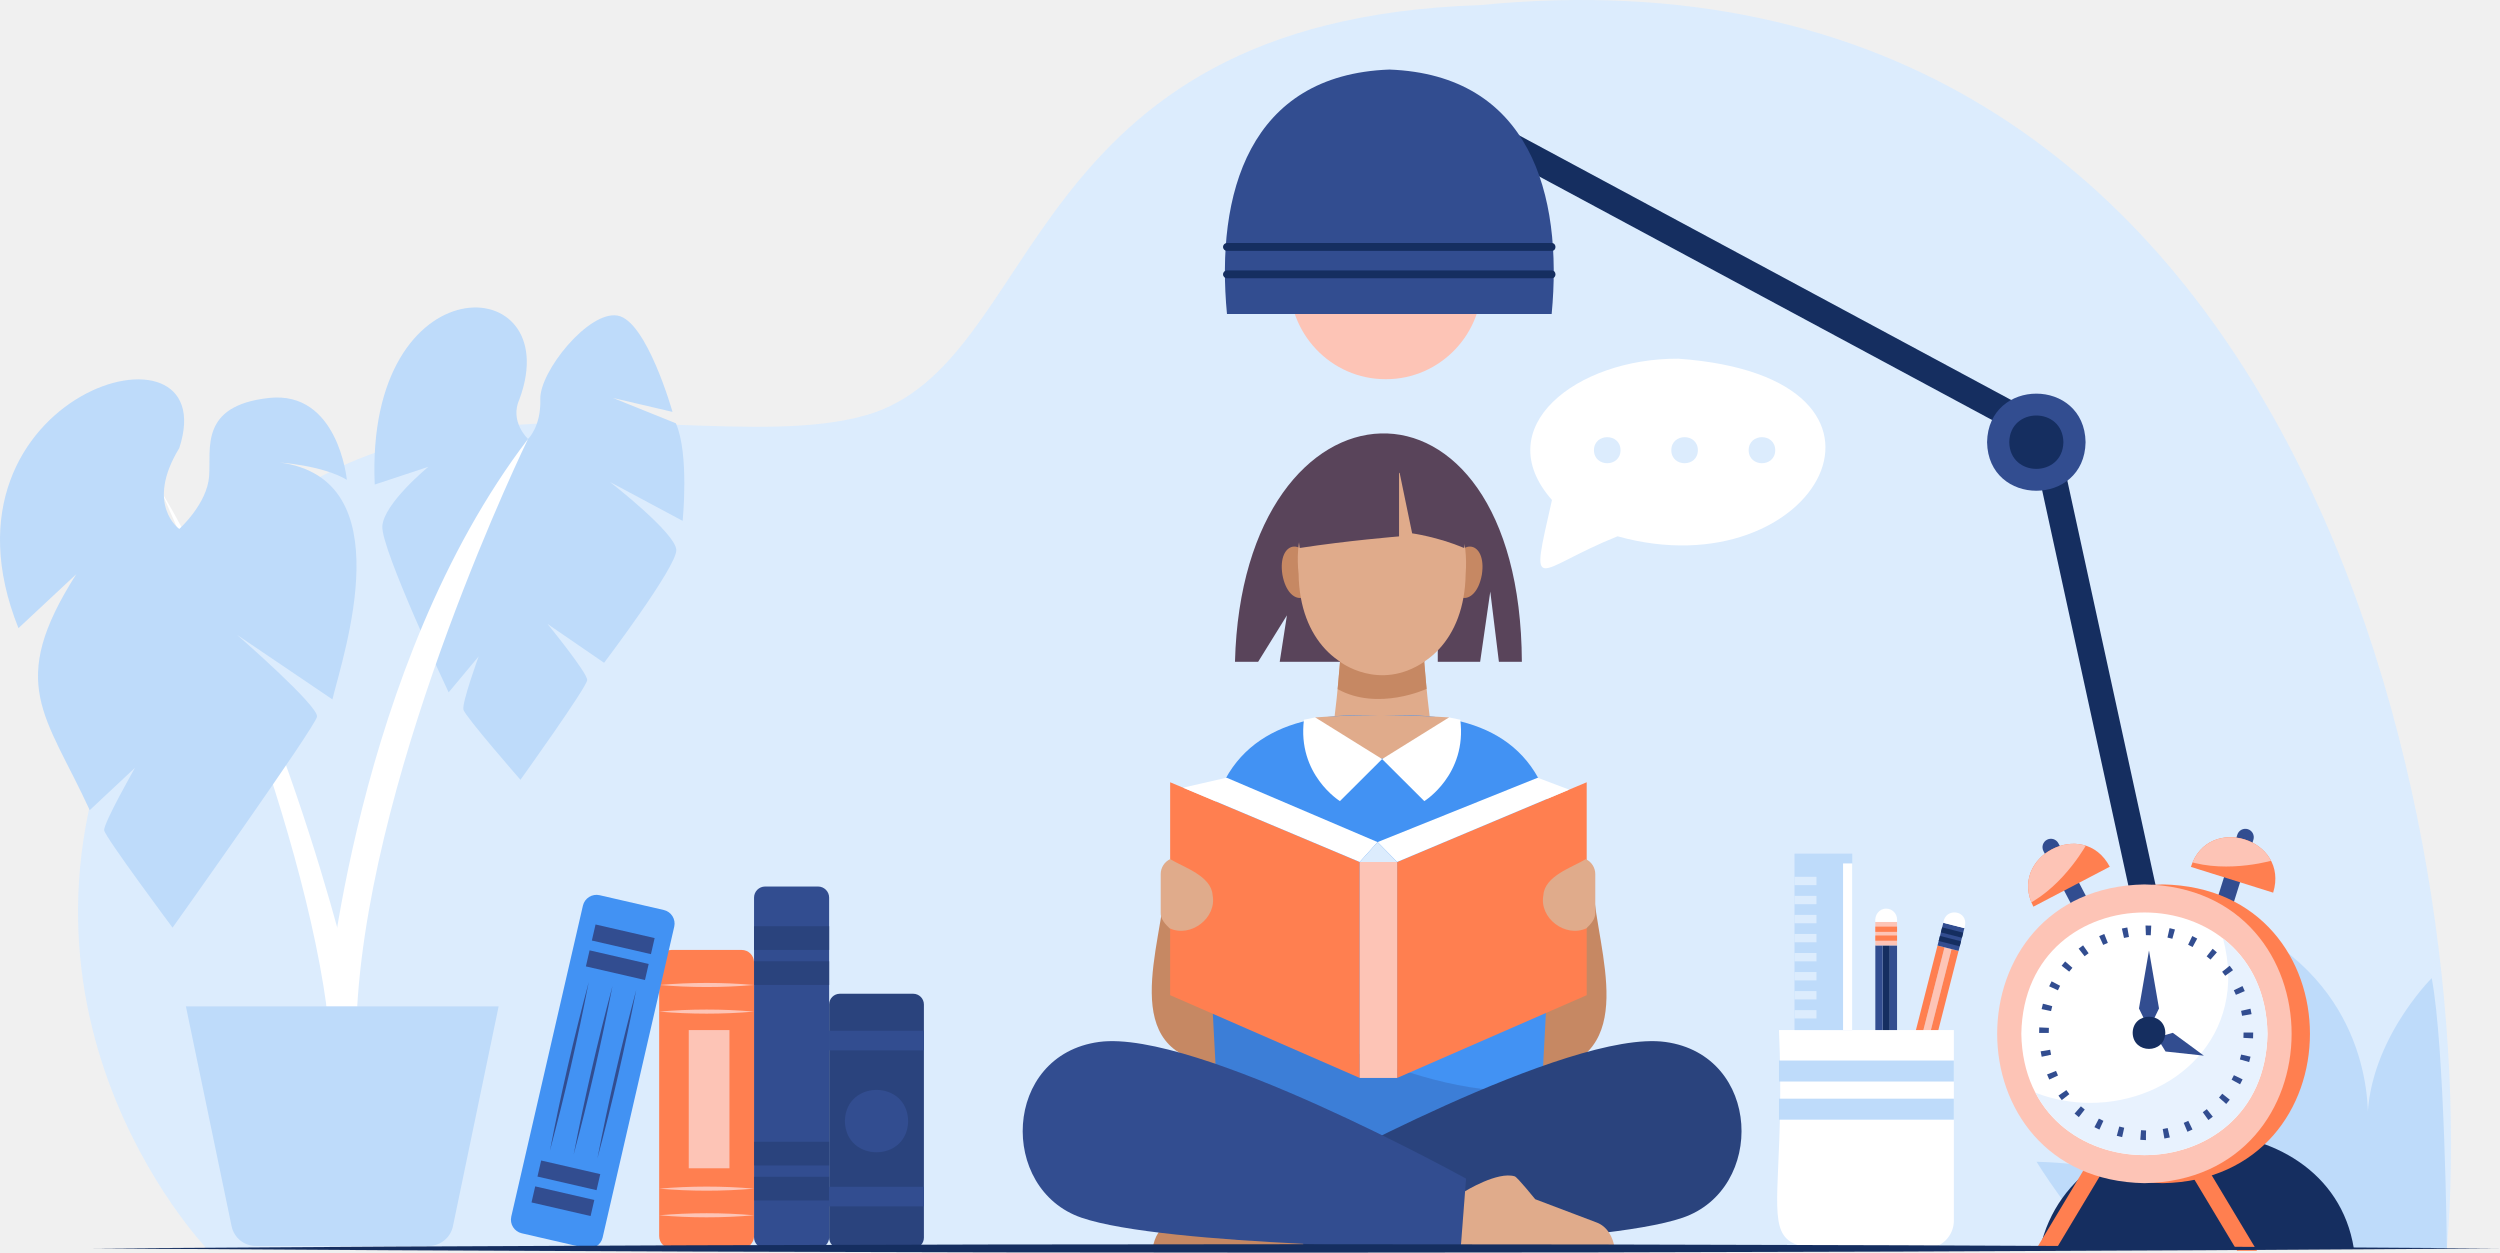
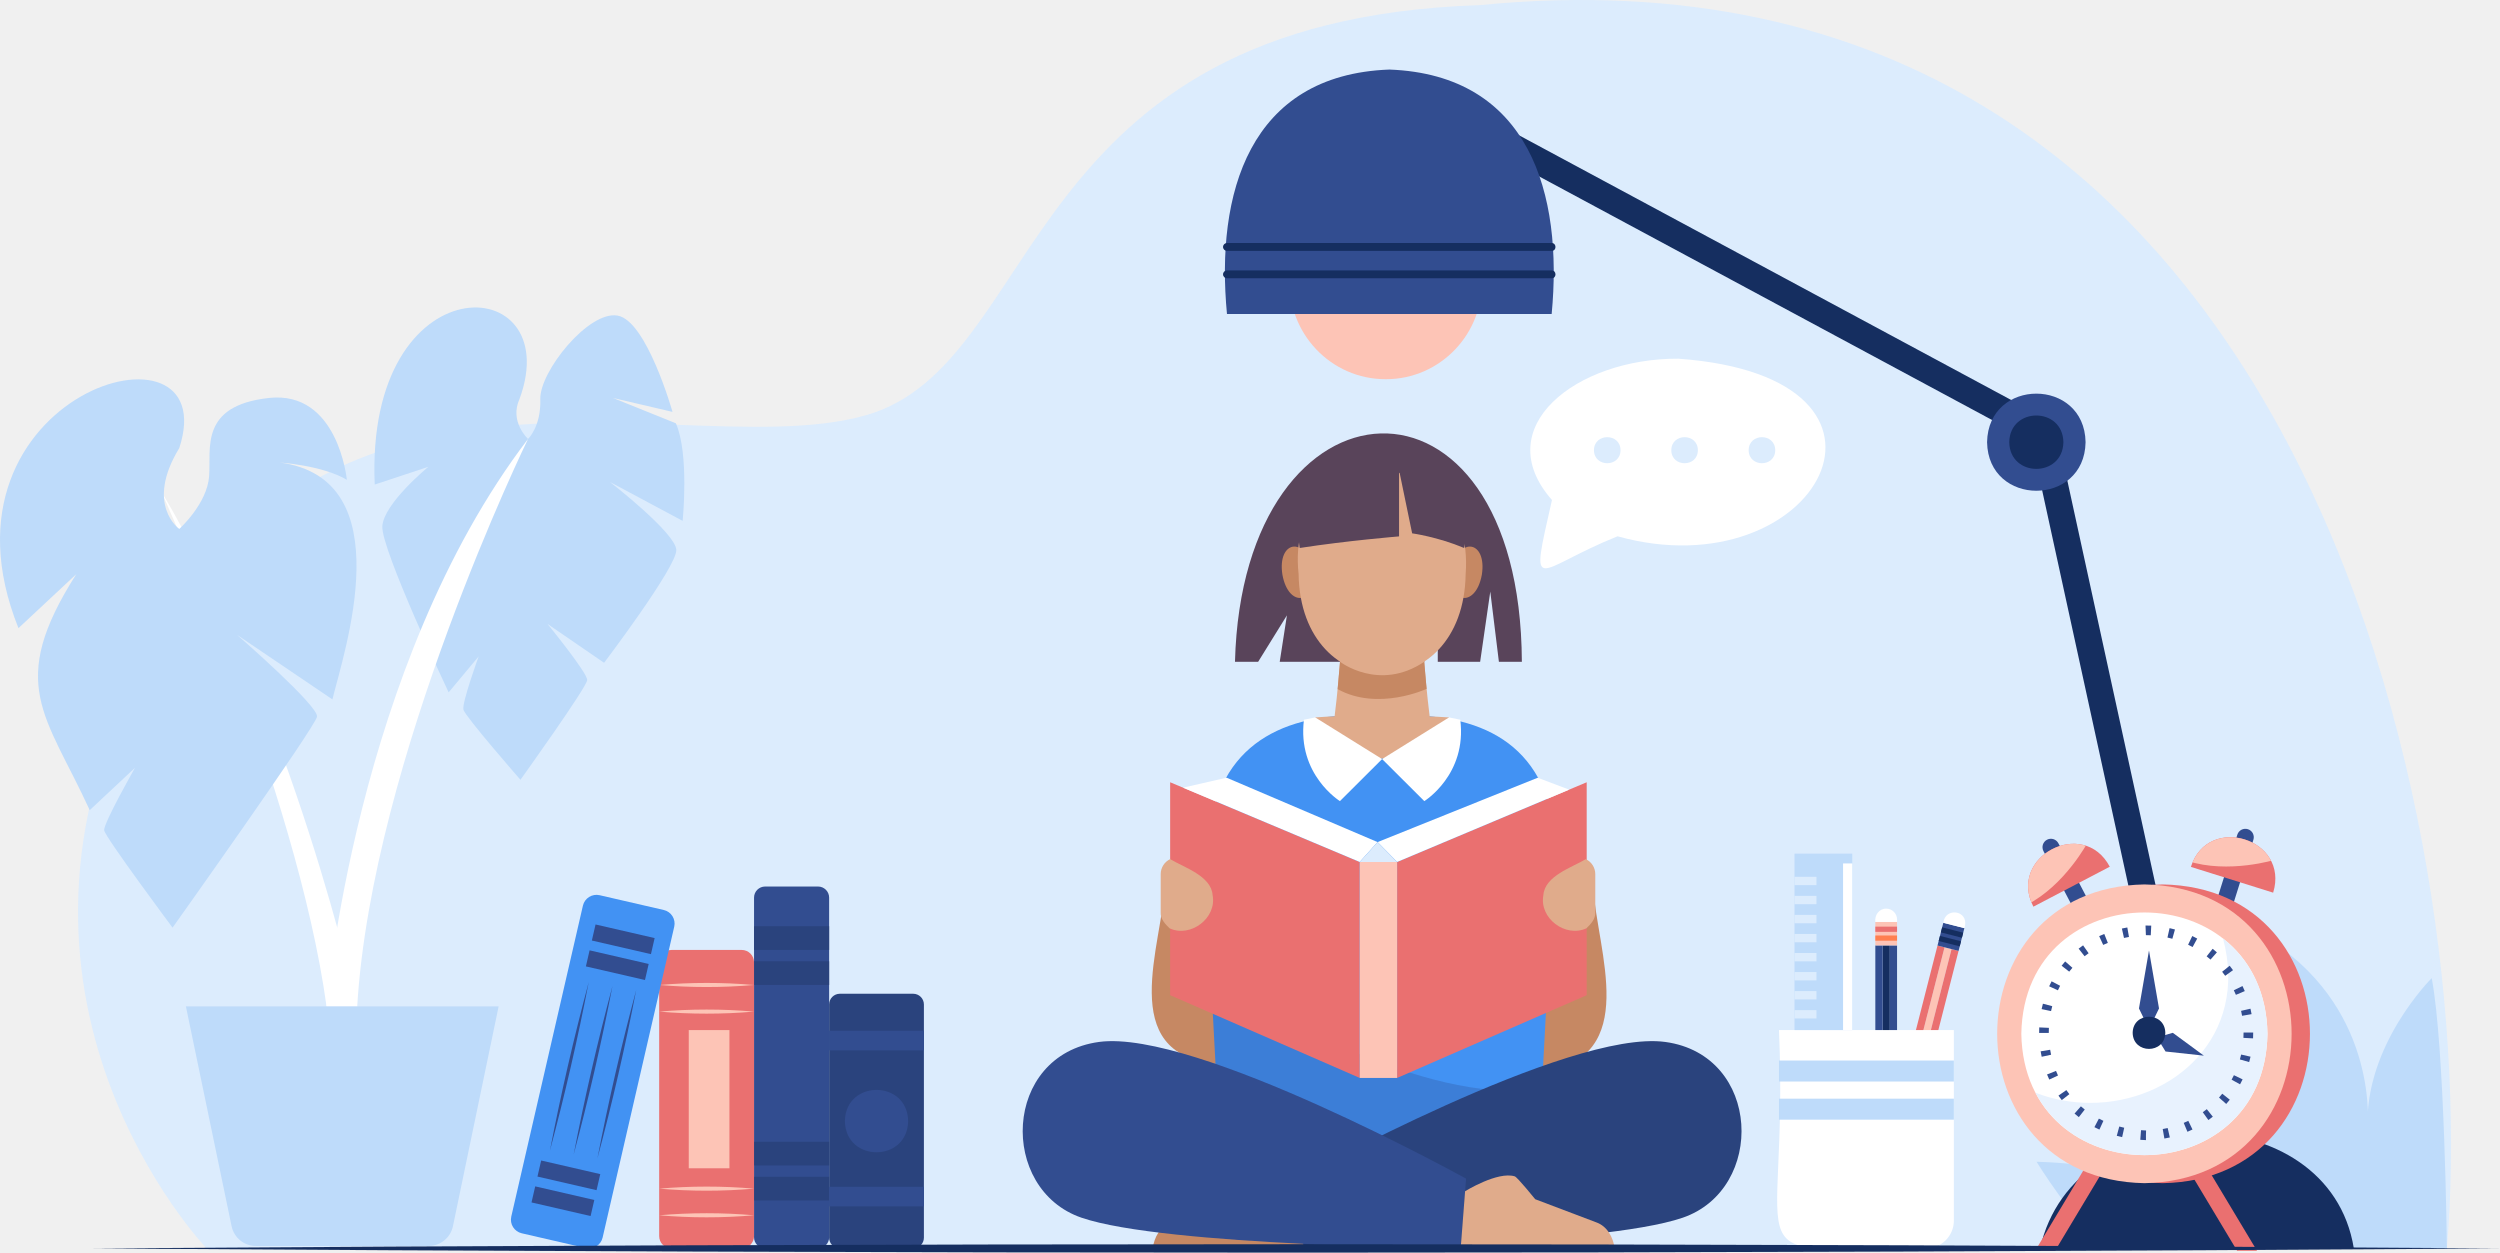
<svg xmlns="http://www.w3.org/2000/svg" version="1.1" id="svg1049" width="3457.153" height="1732.216" viewBox="0 0 3457.153 1732.216">
  <defs id="defs1053">
    <clipPath clipPathUnits="userSpaceOnUse" id="clipPath1065">
      <path d="M 0,1800 H 3000 V 0.06 H 0 Z" id="path1063" />
    </clipPath>
    <clipPath clipPathUnits="userSpaceOnUse" id="clipPath1229">
      <path d="m 1832.38,624.74 c -17.2,93.81 -93.22,115.29 -177.51,109.75 v 0.05 c -0.61,-0.02 -1.84,-0.02 -2.45,0 v -0.05 c -82.97,5.97 -158.87,-18.15 -175.09,-109.75 L 1442.2,320.22 c 196.28,-56.7 229.74,-53.35 425.32,0 l -35.14,304.52" id="path1227" />
    </clipPath>
    <clipPath clipPathUnits="userSpaceOnUse" id="clipPath1333">
      <path d="m 2166.39,313.89 10,-42.49 12.53,42.49 h -22.53" id="path1331" />
    </clipPath>
    <clipPath clipPathUnits="userSpaceOnUse" id="clipPath1369">
      <path d="m 2185.66,319.46 -0.83,-43.65 22.66,38.07 -21.83,5.58" id="path1367" />
    </clipPath>
    <clipPath clipPathUnits="userSpaceOnUse" id="clipPath1461">
      <path d="m 2409.54,578.24 c -27.33,51.7 -106.09,10.49 -79.23,-41.42 l 79.23,41.42" id="path1459" />
    </clipPath>
    <clipPath clipPathUnits="userSpaceOnUse" id="clipPath1481">
      <path d="m 2578.99,551.34 c 17.23,55.89 -67.6,82.43 -85.32,26.73 l 85.32,-26.73" id="path1479" />
    </clipPath>
    <clipPath clipPathUnits="userSpaceOnUse" id="clipPath1505">
      <path d="m 2573.1,404.96 c -2.87,-167.79 -252.46,-167.77 -255.3,0.01 2.87,167.78 252.46,167.76 255.3,-0.01" id="path1503" />
+     </clipPath>
+     <clipPath clipPathUnits="userSpaceOnUse" id="clipPath2093">
+       <rect style="fill:#ea7070;fill-opacity:1;stroke:#069592;stroke-width:0.363" id="rect2095" width="149.284" height="154.135" x="-114.669" y="3.597" transform="scale(1,-1)" />
    </clipPath>
  </defs>
  <g id="g1057" transform="matrix(1.333333,0,0,-1.333333,-295.1939,1969.548)">
    <g id="g1069" transform="translate(2759.18,182.36)">
      <path d="m 0,0 c 36.28,427.23 -144.65,1374.127 -1003.25,1289.479 -481.11,-15.727 -450.65,-371.825 -636.07,-425.218 -53.89,-15.516 -123.155,-12.723 -199.127,-9.93 -185.453,6.818 -410.837,13.636 -549.794,-245.881 C -2574.109,261.31 -2323.496,0 -2323.496,0 H 0" style="fill:#dcecfd;fill-opacity:1;fill-rule:nonzero;stroke:none" id="path1071" />
    </g>
    <g id="g1073" transform="translate(2759.18,182.36)">
      <path d="m 0,0 c 0,0 -2.21,209.65 -15.74,280.32 0,0 -69.77,-69.19 -66.54,-155.44 0,0 12.68,118.74 -97.93,192.63 0,0 -32.58,-56.9 -20.13,-171.87 0,0 -55.8,63.27 -150.11,67.93 0,0 5.57,-101.12 63.65,-163.06 0,0 -18.78,35.71 -138.78,39.39 0,0 37.57,-61.39 72,-89.9 L 0,0" style="fill:#bedbfa;fill-opacity:1;fill-rule:nonzero;stroke:none" id="path1075" />
    </g>
    <g id="g1077" transform="translate(1658.61,1083.885)" style="fill:#fdc4b6;fill-opacity:1">
      <path d="M 0,0 C -57.04,-0.171 -102.33,48.123 -99.58,104.911 H 99.59 C 102.34,48.122 57.05,-0.171 0,0" style="fill:#fdc4b6;fill-opacity:1;fill-rule:nonzero;stroke:none" id="path1079" />
    </g>
    <g id="g1081" transform="translate(2501.61,276.02)">
      <path d="m 0,0 c -6.37,0 -12.1,4.42 -13.51,10.89 l -159.82,732.694 -662.38,356.209 c -6.73,3.62 -9.25,12.011 -5.63,18.743 3.62,6.73 12.01,9.254 18.74,5.633 L -149.01,761.927 13.53,16.79 C 15.5,8.3 8.7,-0.1 0,0" style="fill:#152e60;fill-opacity:1;fill-rule:nonzero;stroke:none" id="path1083" />
    </g>
    <g id="g1085" transform="translate(1830.7,1151.531)">
      <path d="m 0,0 h -336.76 c -11.83,124.354 22.59,248.027 168.39,253.494 C -22.6,248.034 11.85,124.288 0,0" style="fill:#324d90;fill-opacity:1;fill-rule:nonzero;stroke:none" id="path1087" />
    </g>
    <g id="g1089" transform="translate(2384.44,1018.538)">
      <path d="M 0,0 C -1.14,-67.146 -101.02,-67.135 -102.16,0.003 -101.01,67.147 -1.13,67.136 0,0" style="fill:#324d90;fill-opacity:1;fill-rule:nonzero;stroke:none" id="path1091" />
    </g>
    <g id="g1093" transform="translate(2361.44,1018.538)">
      <path d="M 0,0 C -0.63,-36.914 -55.54,-36.908 -56.16,0.002 -55.53,36.914 -0.62,36.909 0,0" style="fill:#152e60;fill-opacity:1;fill-rule:nonzero;stroke:none" id="path1095" />
    </g>
    <g id="g1097" transform="translate(2337.27,182.36)">
      <path d="M 0,0 C 35.23,158.88 299.62,159.82 325.4,0 H 0" style="fill:#152e60;fill-opacity:1;fill-rule:nonzero;stroke:none" id="path1099" />
    </g>
    <g id="g1101" transform="translate(1830.7,1188.555)">
      <path d="m 0,0 h -336.76 c -2.25,0 -4.07,1.822 -4.07,4.07 0,2.248 1.82,4.07 4.07,4.07 H 0 C 5.19,8.218 5.35,-0.078 0,0" style="fill:#152e60;fill-opacity:1;fill-rule:nonzero;stroke:none" id="path1103" />
    </g>
    <g id="g1105" transform="translate(1830.7,1216.967)">
      <path d="m 0,0 h -336.76 c -2.25,0 -4.07,1.822 -4.07,4.07 0,2.248 1.82,4.07 4.07,4.07 H 0 C 5.19,8.218 5.35,-0.078 0,0" style="fill:#152e60;fill-opacity:1;fill-rule:nonzero;stroke:none" id="path1107" />
    </g>
    <g id="g1109" transform="translate(1069.81,182.36)">
      <path d="m 0,0 h -54.84 c -6.36,0 -11.52,5.16 -11.52,11.52 v 352.32 c 0,6.36 5.16,11.51 11.52,11.51 H 0 c 6.36,0 11.52,-5.15 11.52,-11.51 V 11.52 C 11.52,5.16 6.36,0 0,0" style="fill:#324d90;fill-opacity:1;fill-rule:nonzero;stroke:none" id="path1111" />
    </g>
    <path d="m 1003.45,491.94 h 77.88 v 24.59 h -77.88 z" style="fill:#2a437d;fill-opacity:1;fill-rule:nonzero;stroke:none" id="path1113" />
    <path d="m 1003.45,455.59 h 77.88 v 24.6 h -77.88 z" style="fill:#2a437d;fill-opacity:1;fill-rule:nonzero;stroke:none" id="path1115" />
    <path d="m 1003.45,268.41 h 77.88 V 293 h -77.88 z" style="fill:#2a437d;fill-opacity:1;fill-rule:nonzero;stroke:none" id="path1117" />
    <path d="m 1003.45,232.06 h 77.88 v 24.6 h -77.88 z" style="fill:#2a437d;fill-opacity:1;fill-rule:nonzero;stroke:none" id="path1119" />
    <g id="g1121" transform="translate(1168.49,182.36)">
      <path d="m 0,0 h -76.03 c -6.15,0 -11.13,4.99 -11.13,11.13 V 253 c 0,6.15 4.98,11.14 11.13,11.14 H 0 c 6.14,0 11.13,-4.99 11.13,-11.14 V 11.13 C 11.13,4.99 6.14,0 0,0" style="fill:#2a437d;fill-opacity:1;fill-rule:nonzero;stroke:none" id="path1123" />
    </g>
    <path d="m 1081.33,387.8 h 98.29 v 20.29 h -98.29 z" style="fill:#324d90;fill-opacity:1;fill-rule:nonzero;stroke:none" id="path1125" />
    <path d="m 1081.33,225.97 h 98.29 v 20.29 h -98.29 z" style="fill:#324d90;fill-opacity:1;fill-rule:nonzero;stroke:none" id="path1127" />
    <g id="g1129" transform="translate(1163.28,314.43)">
      <path d="M 0,0 C -0.74,-43.12 -64.88,-43.12 -65.61,0 -64.87,43.12 -0.73,43.11 0,0" style="fill:#324d90;fill-opacity:1;fill-rule:nonzero;stroke:none" id="path1131" />
    </g>
-     <g id="g1133" transform="translate(990.585,182.36)" style="fill:#ff7f50;fill-opacity:1">
-       <path d="m 0,0 h -72.672 c -7.108,0 -12.87,5.76 -12.87,12.87 v 283.84 c 0,7.11 5.762,12.87 12.87,12.87 H 0 c 7.107,0 12.865,-5.76 12.865,-12.87 V 12.87 C 12.865,5.76 7.107,0 0,0" style="fill:#ff7f50;fill-opacity:1;fill-rule:nonzero;stroke:none" id="path1135" />
+     <g id="g1133" transform="translate(990.585,182.36)" style="fill:#ea7070;fill-opacity:1">
+       <path d="m 0,0 h -72.672 c -7.108,0 -12.87,5.76 -12.87,12.87 v 283.84 c 0,7.11 5.762,12.87 12.87,12.87 H 0 c 7.107,0 12.865,-5.76 12.865,-12.87 V 12.87 C 12.865,5.76 7.107,0 0,0" style="fill:#ea7070;fill-opacity:1;fill-rule:nonzero;stroke:none" id="path1135" />
    </g>
    <g id="g1137" transform="translate(905.043,455.59)" style="fill:#fdc4b6;fill-opacity:1">
      <path d="M 0,0 C 32.562,2.82 65.849,2.85 98.407,0 65.85,-2.84 32.563,-2.81 0,0" style="fill:#fdc4b6;fill-opacity:1;fill-rule:nonzero;stroke:none" id="path1139" />
    </g>
    <g id="g1141" transform="translate(905.043,427.98)" style="fill:#fdc4b6;fill-opacity:1">
      <path d="M 0,0 C 32.562,2.82 65.849,2.84 98.407,0 65.85,-2.84 32.563,-2.82 0,0" style="fill:#fdc4b6;fill-opacity:1;fill-rule:nonzero;stroke:none" id="path1143" />
    </g>
    <g id="g1145" transform="translate(905.043,244.36)" style="fill:#fdc4b6;fill-opacity:1">
      <path d="M 0,0 C 32.562,2.82 65.849,2.84 98.407,0 65.85,-2.84 32.563,-2.82 0,0" style="fill:#fdc4b6;fill-opacity:1;fill-rule:nonzero;stroke:none" id="path1147" />
    </g>
    <g id="g1149" transform="translate(905.043,216.74)" style="fill:#fdc4b6;fill-opacity:1">
      <path d="M 0,0 C 32.562,2.82 65.849,2.84 98.407,0 65.85,-2.84 32.563,-2.82 0,0" style="fill:#fdc4b6;fill-opacity:1;fill-rule:nonzero;stroke:none" id="path1151" />
    </g>
    <path d="m 935.733,265.48 h 42.206 v 143.34 h -42.206 z" style="fill:#fdc4b6;fill-opacity:1;fill-rule:nonzero;stroke:none" id="path1153" />
    <g id="g1155" transform="translate(829.028,182.73)">
      <path d="m 0,0 -66.499,15.33 c -7.793,1.79 -12.654,9.56 -10.859,17.36 l 74.285,322.42 c 1.795,7.79 9.567,12.65 17.36,10.86 l 66.499,-15.33 c 7.793,-1.79 12.654,-9.56 10.859,-17.36 L 17.36,10.86 C 15.565,3.07 7.792,-1.79 0,0" style="fill:#4292f3;fill-opacity:1;fill-rule:nonzero;stroke:none" id="path1157" />
    </g>
    <g id="g1159" transform="translate(896.516,487.57)">
      <path d="M 0,0 -61.288,14.12 -57.449,30.78 3.839,16.66 0,0" style="fill:#324d90;fill-opacity:1;fill-rule:nonzero;stroke:none" id="path1161" />
    </g>
    <g id="g1163" transform="translate(890.336,460.74)">
      <path d="M 0,0 -61.288,14.12 -57.45,30.78 3.839,16.66 0,0" style="fill:#324d90;fill-opacity:1;fill-rule:nonzero;stroke:none" id="path1165" />
    </g>
    <g id="g1167" transform="translate(840.115,242.77)">
      <path d="M 0,0 -61.288,14.12 -57.449,30.78 3.839,16.66 0,0" style="fill:#324d90;fill-opacity:1;fill-rule:nonzero;stroke:none" id="path1169" />
    </g>
    <g id="g1171" transform="translate(833.935,215.94)">
      <path d="M 0,0 -61.288,14.12 -57.45,30.78 3.839,16.66 0,0" style="fill:#324d90;fill-opacity:1;fill-rule:nonzero;stroke:none" id="path1173" />
    </g>
    <g id="g1175" transform="translate(881.289,450.63)">
      <path d="M 0,0 C -11.321,-58.52 -24.862,-117.36 -40.302,-174.93 -28.997,-116.41 -15.426,-57.58 0,0" style="fill:#324d90;fill-opacity:1;fill-rule:nonzero;stroke:none" id="path1177" />
    </g>
    <g id="g1179" transform="translate(856.652,454.61)">
      <path d="M 0,0 C -11.321,-58.52 -24.862,-117.36 -40.302,-174.93 -28.997,-116.41 -15.426,-57.57 0,0" style="fill:#324d90;fill-opacity:1;fill-rule:nonzero;stroke:none" id="path1181" />
    </g>
    <g id="g1183" transform="translate(832.015,458.59)">
      <path d="M 0,0 C -11.321,-58.52 -24.862,-117.36 -40.302,-174.93 -28.997,-116.41 -15.426,-57.57 0,0" style="fill:#324d90;fill-opacity:1;fill-rule:nonzero;stroke:none" id="path1185" />
    </g>
    <g id="g1187" transform="translate(1654.85,790.81)">
      <path d="M 0,0 H -106.19 L -98.73,48.154 -128.56,0 h -24.04 c 7.89,307.116 296.06,324.365 297.54,0 H 121.12 L 112.18,72.815 101.67,0 H 57.72 V 71.763 L 43.68,0 H 0" style="fill:#59445a;fill-opacity:1;fill-rule:nonzero;stroke:none" id="path1189" />
    </g>
    <g id="g1191" transform="translate(1581.98,886.221)" style="fill:#c68863;fill-opacity:1">
      <path d="M 0,0 C 5.61,-35.426 -24.12,-40.473 -30.52,-5.183 -36.13,30.243 -6.4,35.29 0,0" style="fill:#c68863;fill-opacity:1;fill-rule:nonzero;stroke:none" id="path1193" />
    </g>
    <g id="g1195" transform="translate(1727.75,886.221)" style="fill:#c68863;fill-opacity:1">
      <path d="M 0,0 C -5.61,-35.426 24.12,-40.473 30.52,-5.183 36.13,30.243 6.4,35.29 0,0" style="fill:#c68863;fill-opacity:1;fill-rule:nonzero;stroke:none" id="path1197" />
    </g>
-     <g id="g1199" transform="translate(1699.77,856.379)" style="fill:#e0ab8b;fill-opacity:1">
-       <path d="m 0,0 c -22.57,0 -67.24,0 -89.81,0 10.84,-30.923 -12.8,-185.799 -12.8,-185.799 28.95,0 86.47,0 115.41,0 0,0 -23.63,154.876 -12.8,185.799" style="fill:#e0ab8b;fill-opacity:1;fill-rule:nonzero;stroke:none" id="path1201" />
-     </g>
    <g id="g1203" transform="translate(1741.5,881.849)" style="fill:#e0ab8b;fill-opacity:1">
      <path d="M 0,0 C -2.15,-138.659 -171.13,-138.639 -173.27,0.004 -188.64,141.937 10.78,143.326 0,0" style="fill:#e0ab8b;fill-opacity:1;fill-rule:nonzero;stroke:none" id="path1205" />
    </g>
+     <g id="g1211" transform="translate(1672.41,987.247)">
+       <path d="m 0,0 v -66.406 c 0,0 -53.63,-4.388 -103,-12.015 C -116.81,7.574 -2.51,39.444 0,0" style="fill:#59445a;fill-opacity:1;fill-rule:nonzero;stroke:none" id="path1213" />
+     </g>
+     <g id="g1215" transform="translate(1671.85,992.367)">
+       <path d="m 0,0 14.15,-68.366 c 0,0 26.45,-3.611 53.88,-15.175 0,0 24.22,97.884 -68.03,83.541" style="fill:#59445a;fill-opacity:1;fill-rule:nonzero;stroke:none" id="path1217" />
+     </g>
+     <g id="g1219" transform="translate(1832.38,624.74)">
+       <path d="m 0,0 c -17.2,93.81 -93.22,115.29 -177.51,109.75 v 0.05 c -0.61,-0.02 -1.84,-0.02 -2.45,0 v -0.05 C -262.92,115.72 -338.83,91.6 -355.05,0 l -35.13,-304.52 c 196.28,-56.7 229.74,-53.35 425.32,0 L 0,0" style="fill:#4292f3;fill-opacity:1;fill-rule:nonzero;stroke:none" id="path1221" />
+     </g>
+     <g id="g1199" transform="translate(1699.77,856.379)" style="fill:#e0ab8b;fill-opacity:1" clip-path="url(#clipPath2093)">
+       <path d="m 0,0 c -22.57,0 -67.24,0 -89.81,0 10.84,-30.923 -12.8,-185.799 -12.8,-185.799 28.95,0 86.47,0 115.41,0 0,0 -23.63,154.876 -12.8,185.799" style="fill:#e0ab8b;fill-opacity:1;fill-rule:nonzero;stroke:none" id="path1201" />
+     </g>
    <g id="g1207" transform="translate(1611.19,790.81)" style="fill:#c68863;fill-opacity:1">
      <path d="m 0,0 c 0,0 40.69,-31.38 87.34,0 l 2.46,-28.09 c 0,0 -50.24,-23.48 -92.28,-0.29 L 0,0" style="fill:#c68863;fill-opacity:1;fill-rule:nonzero;stroke:none" id="path1209" />
-     </g>
-     <g id="g1211" transform="translate(1672.41,987.247)">
-       <path d="m 0,0 v -66.406 c 0,0 -53.63,-4.388 -103,-12.015 C -116.81,7.574 -2.51,39.444 0,0" style="fill:#59445a;fill-opacity:1;fill-rule:nonzero;stroke:none" id="path1213" />
-     </g>
-     <g id="g1215" transform="translate(1671.85,992.367)">
-       <path d="m 0,0 14.15,-68.366 c 0,0 26.45,-3.611 53.88,-15.175 0,0 24.22,97.884 -68.03,83.541" style="fill:#59445a;fill-opacity:1;fill-rule:nonzero;stroke:none" id="path1217" />
-     </g>
-     <g id="g1219" transform="translate(1832.38,624.74)">
-       <path d="m 0,0 c -17.2,93.81 -93.22,115.29 -177.51,109.75 v 0.05 c -0.61,-0.02 -1.84,-0.02 -2.45,0 v -0.05 C -262.92,115.72 -338.83,91.6 -355.05,0 l -35.13,-304.52 c 196.28,-56.7 229.74,-53.35 425.32,0 L 0,0" style="fill:#4292f3;fill-opacity:1;fill-rule:nonzero;stroke:none" id="path1221" />
    </g>
    <g id="g1223">
      <g id="g1225" clip-path="url(#clipPath1229)">
        <g id="g1231" transform="translate(1466.79,467.93)">
          <path d="M 0,0 C 72.18,-39.99 229.2,-135.1 349.43,-120.6 170,-213.79 181.39,-214.65 -6.55,-141.19 L 0,0" style="fill:#3c7ed7;fill-opacity:1;fill-rule:nonzero;stroke:none" id="path1233" />
        </g>
      </g>
    </g>
    <g id="g1235" transform="translate(1585.47,733.09)" style="fill:#e0ab8b;fill-opacity:1">
      <path d="M 0,0 C 8.51,-57.08 130.42,-56.83 138.78,0 138.78,0 67.94,5 0,0" style="fill:#e0ab8b;fill-opacity:1;fill-rule:nonzero;stroke:none" id="path1237" />
    </g>
    <g id="g1239" transform="translate(1654.85,689.91)">
      <path d="m 0,0 -43.75,-43.62 c 0,0 -44.5,27.41 -37.31,84.43 L -69.38,43.18 0,0" style="fill:#ffffff;fill-opacity:1;fill-rule:nonzero;stroke:none" id="path1241" />
    </g>
    <g id="g1243" transform="translate(1654.85,689.91)">
      <path d="m 0,0 43.76,-43.62 c 0,0 44.5,27.41 37.31,84.43 L 69.38,43.18 0,0" style="fill:#ffffff;fill-opacity:1;fill-rule:nonzero;stroke:none" id="path1245" />
    </g>
    <g id="g1247" transform="translate(1430.04,562.06)" style="fill:#c68863;fill-opacity:1">
      <path d="M 0,0 C -3.2,-65.65 -51.75,-177.43 51.99,-188.25 L 43.59,-30 0,0" style="fill:#c68863;fill-opacity:1;fill-rule:nonzero;stroke:none" id="path1249" />
    </g>
    <g id="g1251" transform="translate(1873.69,557.78)" style="fill:#c68863;fill-opacity:1">
      <path d="M 0,0 C 4.16,-68.2 50.17,-175.8 -52.24,-192.91 L -43.59,-30 0,0" style="fill:#c68863;fill-opacity:1;fill-rule:nonzero;stroke:none" id="path1253" />
    </g>
    <g id="g1255" transform="translate(1572.07,241.67)" style="fill:#c68863;fill-opacity:1">
      <path d="M 0,0 C 0,0 -33.76,20.93 -51.55,15.44 -54.21,14.61 -72.78,-8.29 -72.78,-8.29 l -63.04,-23.88 c -11.69,-4.05 -17.67,-15.51 -19.38,-27.14 H 4.57 L 0,0" style="fill:#c68863;fill-opacity:1;fill-rule:nonzero;stroke:none" id="path1257" />
    </g>
    <g id="g1259" transform="translate(1567.8,254.73)">
      <path d="M 0,0 C 0,0 280.7,155.42 380.69,141.78 480.67,128.15 485.05,-11.01 398.7,-40.55 312.35,-70.1 5.57,-72.37 5.57,-72.37 L 0,0" style="fill:#2a437d;fill-opacity:1;fill-rule:nonzero;stroke:none" id="path1261" />
    </g>
    <g id="g1263" transform="translate(1741.91,254.73)">
      <path d="M 0,0 C 0,0 -280.71,155.42 -380.69,141.78 -480.68,128.15 -485.06,-11.01 -398.71,-40.55 -312.35,-70.1 -5.58,-72.37 -5.58,-72.37 L 0,0" style="fill:#324d90;fill-opacity:1;fill-rule:nonzero;stroke:none" id="path1265" />
    </g>
    <g id="g1267" transform="translate(1740.9,241.67)" style="fill:#e0ab8b;fill-opacity:1">
      <path d="M 0,0 C 0,0 33.75,20.93 51.54,15.44 54.21,14.61 72.77,-8.29 72.77,-8.29 l 63.04,-23.88 c 11.7,-4.05 17.67,-15.51 19.39,-27.14 H -4.57 L 0,0" style="fill:#e0ab8b;fill-opacity:1;fill-rule:nonzero;stroke:none" id="path1269" />
    </g>
-     <g id="g1271" transform="translate(1435.01,665.85)" style="fill:#ff7f50;fill-opacity:1">
-       <path d="M 0,0 196.61,-82.69 V -306.67 L 0,-220.84 V 0" style="fill:#ff7f50;fill-opacity:1;fill-rule:nonzero;stroke:none" id="path1273" />
-     </g>
-     <g id="g1275" transform="translate(1867.03,665.85)" style="fill:#ff7f50;fill-opacity:1">
-       <path d="M 0,0 -196.61,-82.69 V -306.67 L 0,-220.84 V 0" style="fill:#ff7f50;fill-opacity:1;fill-rule:nonzero;stroke:none" id="path1277" />
+     <g id="g1271" transform="translate(1435.01,665.85)" style="fill:#ea7070;fill-opacity:1">
+       <path d="M 0,0 196.61,-82.69 V -306.67 L 0,-220.84 V 0" style="fill:#ea7070;fill-opacity:1;fill-rule:nonzero;stroke:none" id="path1273" />
+     </g>
+     <g id="g1275" transform="translate(1867.03,665.85)" style="fill:#ea7070;fill-opacity:1">
+       <path d="M 0,0 -196.61,-82.69 V -306.67 L 0,-220.84 V 0" style="fill:#ea7070;fill-opacity:1;fill-rule:nonzero;stroke:none" id="path1277" />
    </g>
    <path d="m 1631.62,359.18 h 38.8 v 223.98 h -38.8 z" style="fill:#fdc4b6;fill-opacity:1;fill-rule:nonzero;stroke:none" id="path1279" />
    <g id="g1281" transform="translate(1448.37,660.23)">
      <path d="M 0,0 45.2,10.35 201.78,-56.45 183.25,-77.07 0,0" style="fill:#ffffff;fill-opacity:1;fill-rule:nonzero;stroke:none" id="path1283" />
    </g>
    <g id="g1285" transform="translate(1650.15,603.78)">
      <path d="M 0,0 20.27,-20.62 198.67,54.41 166.04,66.75 0,0" style="fill:#ffffff;fill-opacity:1;fill-rule:nonzero;stroke:none" id="path1287" />
    </g>
    <g id="g1289" transform="translate(1650.15,603.78)">
      <path d="m 0,0 -18.53,-20.62 h 38.8 L 0,0" style="fill:#dcecfd;fill-opacity:1;fill-rule:nonzero;stroke:none" id="path1291" />
    </g>
    <g id="g1293" transform="translate(1866.12,586.12)" style="fill:#e0ab8b;fill-opacity:1">
      <path d="m 0,0 c -14.17,-8.6 -42.63,-17.35 -44.02,-37.35 -4.56,-23.8 22.8,-44.45 44.58,-34.42 4.58,4.34 9.62,9.72 9.26,16.5 v 39.73 C 9.82,-8.9 6,-2.85 0,0" style="fill:#e0ab8b;fill-opacity:1;fill-rule:nonzero;stroke:none" id="path1295" />
    </g>
    <g id="g1297" transform="translate(1435.03,586.12)" style="fill:#e0ab8b;fill-opacity:1">
      <path d="m 0,0 c 14.18,-8.6 42.64,-17.35 44.02,-37.35 4.56,-23.8 -22.79,-44.45 -44.58,-34.42 -4.58,4.34 -9.62,9.71 -9.26,16.5 v 39.73 C -9.82,-8.9 -6,-2.85 0,0" style="fill:#e0ab8b;fill-opacity:1;fill-rule:nonzero;stroke:none" id="path1299" />
    </g>
    <g id="g1301" transform="translate(1962.03,1105.15)">
      <path d="m 0,0 c -105.87,0.475 -197.39,-71.29 -131.01,-146.555 -23.59,-103.957 -18.28,-72.29 68,-37.651 C 144.11,-241.836 266.44,-19.106 0,0" style="fill:#ffffff;fill-opacity:1;fill-rule:nonzero;stroke:none" id="path1303" />
    </g>
    <g id="g1305" transform="translate(1902.11,1010.236)">
      <path d="M 0,0 C -0.08,-18.018 -27.48,-18.017 -27.55,0.001 -27.47,18.019 -0.08,18.017 0,0" style="fill:#dcecfd;fill-opacity:1;fill-rule:nonzero;stroke:none" id="path1307" />
    </g>
    <g id="g1309" transform="translate(1982.34,1010.236)">
      <path d="M 0,0 C -0.08,-18.018 -27.48,-18.017 -27.55,0.001 -27.47,18.019 -0.08,18.017 0,0" style="fill:#dcecfd;fill-opacity:1;fill-rule:nonzero;stroke:none" id="path1311" />
    </g>
    <g id="g1313" transform="translate(2062.57,1010.236)">
      <path d="M 0,0 C -0.08,-18.018 -27.48,-18.017 -27.55,0.001 -27.47,18.019 -0.08,18.017 0,0" style="fill:#dcecfd;fill-opacity:1;fill-rule:nonzero;stroke:none" id="path1315" />
    </g>
    <path d="m 2173.9,313.89 h 7.51 v 182.74 h -7.51 z" style="fill:#152e60;fill-opacity:1;fill-rule:nonzero;stroke:none" id="path1317" />
    <path d="m 2181.41,313.89 h 7.51 v 182.74 h -7.51 z" style="fill:#324d90;fill-opacity:1;fill-rule:nonzero;stroke:none" id="path1319" />
    <path d="m 2166.39,313.89 h 7.51 v 182.74 h -7.51 z" style="fill:#324d90;fill-opacity:1;fill-rule:nonzero;stroke:none" id="path1321" />
    <g id="g1323" transform="translate(2166.39,313.89)">
      <path d="M 0,0 10,-42.49 22.53,0 H 0" style="fill:#ffffff;fill-opacity:1;fill-rule:nonzero;stroke:none" id="path1325" />
    </g>
    <g id="g1327">
      <g id="g1329" clip-path="url(#clipPath1333)">
        <path d="m 2169.43,271.4 h 13.34 v 17.09 h -13.34 z" style="fill:#152e60;fill-opacity:1;fill-rule:nonzero;stroke:none" id="path1335" />
      </g>
    </g>
    <path d="m 2166.39,496.63 h 22.53 v 24.33 h -22.53 z" style="fill:#fdc4b6;fill-opacity:1;fill-rule:nonzero;stroke:none" id="path1337" />
    <path d="m 2166.39,501.5 h 22.53 v 5.42 h -22.53 z" style="fill:#ff7f50;fill-opacity:1;fill-rule:nonzero;stroke:none" id="path1339" />
-     <path d="m 2166.39,510.69 h 22.53 v 5.42 h -22.53 z" style="fill:#ff7f50;fill-opacity:1;fill-rule:nonzero;stroke:none" id="path1341" />
+     <path d="m 2166.39,510.69 h 22.53 v 5.42 h -22.53 z" style="fill:#ea7070;fill-opacity:1;fill-rule:nonzero;stroke:none" id="path1341" />
    <g id="g1343" transform="translate(2188.92,523.52)">
      <path d="m 0,0 v -2.56 h -22.53 c -0.9,7.02 3.85,13.89 11.26,13.82 C -5.05,11.26 0,6.22 0,0" style="fill:#ffffff;fill-opacity:1;fill-rule:nonzero;stroke:none" id="path1345" />
    </g>
    <g id="g1347" transform="translate(2245.43,492.79)" style="fill:#fdc4b6;fill-opacity:1">
      <path d="m 0,0 -45.22,-177.05 -7.27,1.86 L -7.27,1.86 0,0" style="fill:#fdc4b6;fill-opacity:1;fill-rule:nonzero;stroke:none" id="path1349" />
    </g>
-     <g id="g1351" transform="translate(2252.71,490.93)" style="fill:#ff7f50;fill-opacity:1">
-       <path d="m 0,0 -45.22,-177.05 -7.28,1.86 L -7.28,1.86 0,0" style="fill:#ff7f50;fill-opacity:1;fill-rule:nonzero;stroke:none" id="path1353" />
-     </g>
-     <g id="g1355" transform="translate(2238.16,494.65)" style="fill:#ff7f50;fill-opacity:1">
-       <path d="m 0,0 -45.22,-177.05 -7.28,1.86 L -7.28,1.86 0,0" style="fill:#ff7f50;fill-opacity:1;fill-rule:nonzero;stroke:none" id="path1357" />
+     <g id="g1351" transform="translate(2252.71,490.93)" style="fill:#ea7070;fill-opacity:1">
+       <path d="m 0,0 -45.22,-177.05 -7.28,1.86 L -7.28,1.86 0,0" style="fill:#ea7070;fill-opacity:1;fill-rule:nonzero;stroke:none" id="path1353" />
+     </g>
+     <g id="g1355" transform="translate(2238.16,494.65)" style="fill:#ea7070;fill-opacity:1">
+       <path d="m 0,0 -45.22,-177.05 -7.28,1.86 L -7.28,1.86 0,0" style="fill:#ea7070;fill-opacity:1;fill-rule:nonzero;stroke:none" id="path1357" />
    </g>
    <g id="g1359" transform="translate(2185.66,319.46)">
      <path d="M 0,0 -0.83,-43.65 21.83,-5.58 0,0" style="fill:#ffffff;fill-opacity:1;fill-rule:nonzero;stroke:none" id="path1361" />
    </g>
    <g id="g1363">
      <g id="g1365" clip-path="url(#clipPath1369)">
        <g id="g1371" transform="translate(2195.25,290.79)">
          <path d="m 0,0 -4.64,-18.15 -12.92,3.3 L -12.93,3.3 0,0" style="fill:#152e60;fill-opacity:1;fill-rule:nonzero;stroke:none" id="path1373" />
        </g>
      </g>
    </g>
    <g id="g1375" transform="translate(2258.73,514.51)">
      <path d="M 0,0 -6.02,-23.58 -27.85,-18 -21.83,5.57 0,0" style="fill:#324d90;fill-opacity:1;fill-rule:nonzero;stroke:none" id="path1377" />
    </g>
    <g id="g1379" transform="translate(2255.26,500.9)">
      <path d="M 0,0 -1.35,-5.25 -23.18,0.32 -21.84,5.58 0,0" style="fill:#152e60;fill-opacity:1;fill-rule:nonzero;stroke:none" id="path1381" />
    </g>
    <g id="g1383" transform="translate(2257.53,509.81)">
      <path d="M 0,0 -1.34,-5.25 -23.17,0.32 -21.83,5.58 0,0" style="fill:#152e60;fill-opacity:1;fill-rule:nonzero;stroke:none" id="path1385" />
    </g>
    <g id="g1387" transform="translate(2259.36,516.98)">
      <path d="M 0,0 -0.63,-2.47 -22.46,3.1 C -20.58,19.47 3.28,16.21 0,0" style="fill:#ffffff;fill-opacity:1;fill-rule:nonzero;stroke:none" id="path1389" />
    </g>
    <g id="g1391" transform="translate(2218.97,182.36)">
      <path d="M 0,0 C -208.05,-0.54 -141.6,-25.54 -152.52,226.46 H 28.87 V 28.87 C 28.87,12.93 15.95,0 0,0" style="fill:#ffffff;fill-opacity:1;fill-rule:nonzero;stroke:none" id="path1393" />
    </g>
    <path d="m 2082.56,408.82 h 59.93 v 183.02 h -59.93 z" style="fill:#bedbfa;fill-opacity:1;fill-rule:nonzero;stroke:none" id="path1395" />
    <path d="m 2082.56,559.14 h 22.77 v 8.65 h -22.77 z" style="fill:#dcecfd;fill-opacity:1;fill-rule:nonzero;stroke:none" id="path1397" />
    <path d="m 2082.56,539.39 h 22.77 v 8.64 h -22.77 z" style="fill:#dcecfd;fill-opacity:1;fill-rule:nonzero;stroke:none" id="path1399" />
    <path d="m 2082.56,519.63 h 22.77 v 8.65 h -22.77 z" style="fill:#dcecfd;fill-opacity:1;fill-rule:nonzero;stroke:none" id="path1401" />
    <path d="m 2082.56,499.87 h 22.77 v 8.65 h -22.77 z" style="fill:#dcecfd;fill-opacity:1;fill-rule:nonzero;stroke:none" id="path1403" />
    <path d="m 2082.56,480.12 h 22.77 v 8.64 h -22.77 z" style="fill:#dcecfd;fill-opacity:1;fill-rule:nonzero;stroke:none" id="path1405" />
    <path d="m 2082.56,460.36 h 22.77 v 8.65 h -22.77 z" style="fill:#dcecfd;fill-opacity:1;fill-rule:nonzero;stroke:none" id="path1407" />
    <path d="m 2082.56,440.61 h 22.77 v 8.64 h -22.77 z" style="fill:#dcecfd;fill-opacity:1;fill-rule:nonzero;stroke:none" id="path1409" />
    <path d="m 2082.56,420.85 h 22.77 v 8.65 h -22.77 z" style="fill:#dcecfd;fill-opacity:1;fill-rule:nonzero;stroke:none" id="path1411" />
    <path d="m 2132.92,408.82 h 9.57 v 172.83 h -9.57 z" style="fill:#ffffff;fill-opacity:1;fill-rule:nonzero;stroke:none" id="path1413" />
    <path d="m 2066.45,355.46 h 181.39 v 21.78 h -181.39 z" style="fill:#bedbfa;fill-opacity:1;fill-rule:nonzero;stroke:none" id="path1415" />
    <path d="m 2066.45,315.9 h 181.39 v 21.78 h -181.39 z" style="fill:#bedbfa;fill-opacity:1;fill-rule:nonzero;stroke:none" id="path1417" />
    <g id="g1419" transform="translate(388.089,968.609)">
      <path d="m 0,0 c 0,0 141.165,-310.489 171.963,-535.209 h 31.824 c 0,0 -65.38,301.18 -203.787,535.209" style="fill:#ffffff;fill-opacity:1;fill-rule:nonzero;stroke:none" id="path1421" />
    </g>
    <g id="g1423" transform="translate(407.35,928.574)">
      <path d="m 0,0 c 0,0 -35.958,24.97 0,83.9 47.916,146.942 -264.859,57.769 -166.802,-186.778 l 59.928,55.934 c -72.671,-114.17 -31.83,-145.09 13.984,-244.71 l 46.944,43.95 c 0,0 -32.961,-57.93 -31.962,-64.92 0.999,-7 70.916,-100.89 70.916,-100.89 0,0 147.824,207.76 149.822,218.75 1.997,10.98 -82.902,84.894 -82.902,84.894 l 98.883,-66.924 c 11.827,48.695 73.063,229.158 -54.935,245.712 0,0 44.947,-2.997 69.917,-17.979 0,0 -8.989,92.89 -80.904,84.899 C 20.975,127.848 32.96,83.9 30.963,54.934 28.965,25.969 0,0 0,0" style="fill:#bedbfa;fill-opacity:1;fill-rule:nonzero;stroke:none" id="path1425" />
    </g>
    <g id="g1427" transform="translate(769.061,1021.931)">
      <path d="M 0,0 C 0,0 -19.714,17.962 -8.762,41.618 40.372,175.794 -169.03,185.304 -159.025,-47.313 l 55.637,18.4 c 0,0 -46.437,-38.114 -47.751,-61.77 -1.315,-23.657 68.779,-172.168 68.779,-172.168 l 31.104,37.24 c 0,0 -17.523,-48.19 -15.771,-55.2 1.752,-7.01 59.141,-72.72 59.141,-72.72 0,0 68.78,95.94 69.218,103.39 0.438,7.44 -41.18,58.26 -41.18,58.26 l 58.703,-40.3 c 0,0 75.351,99.442 74.913,116.965 -0.438,17.523 -68.78,70.532 -68.78,70.532 l 75.351,-40.304 c 0,0 7.009,69.217 -7.009,101.197 l -65.275,26.285 61.77,-14.456 c 0,0 -26.723,94.626 -56.951,99.883 C 62.646,133.178 11.828,69.656 12.704,41.18 13.58,12.705 0,0 0,0" style="fill:#bedbfa;fill-opacity:1;fill-rule:nonzero;stroke:none" id="path1429" />
    </g>
    <g id="g1431" transform="translate(560.052,433.4)">
      <path d="M 0,0 C 0,0 29.297,353.03 209.009,588.531 209.009,588.531 47.189,256.79 31.824,0 H 0" style="fill:#ffffff;fill-opacity:1;fill-rule:nonzero;stroke:none" id="path1433" />
    </g>
    <g id="g1435" transform="translate(576.375,433.4)">
      <path d="m 0,0 h -162.179 l 47.399,-228 c 2.48,-11.93 12.993,-20.49 25.18,-20.49 H 89.601 c 12.187,0 22.7,8.56 25.18,20.49 L 162.18,0 H 0" style="fill:#bedbfa;fill-opacity:1;fill-rule:nonzero;stroke:none" id="path1437" />
    </g>
-     <g id="g1439" transform="translate(2352.78,179.9)" style="fill:#ff7f50;fill-opacity:1">
-       <path d="M 0,0 H -20.63 L 43.72,107.25 H 64.34 L 0,0" style="fill:#ff7f50;fill-opacity:1;fill-rule:nonzero;stroke:none" id="path1441" />
-     </g>
-     <g id="g1443" transform="translate(2541.63,179.9)" style="fill:#ff7f50;fill-opacity:1">
-       <path d="M 0,0 H 20.62 L -43.73,107.25 H -64.35 L 0,0" style="fill:#ff7f50;fill-opacity:1;fill-rule:nonzero;stroke:none" id="path1445" />
+     <g id="g1439" transform="translate(2352.78,179.9)" style="fill:#ea7070;fill-opacity:1">
+       <path d="M 0,0 H -20.63 L 43.72,107.25 H 64.34 L 0,0" style="fill:#ea7070;fill-opacity:1;fill-rule:nonzero;stroke:none" id="path1441" />
+     </g>
+     <g id="g1443" transform="translate(2541.63,179.9)" style="fill:#ea7070;fill-opacity:1">
+       <path d="M 0,0 H 20.62 L -43.73,107.25 H -64.35 L 0,0" style="fill:#ea7070;fill-opacity:1;fill-rule:nonzero;stroke:none" id="path1445" />
    </g>
    <g id="g1447" transform="translate(2394.73,528.93)">
      <path d="m 0,0 -15.48,-8.09 -38.49,73.62 c -2.24,4.27 -0.58,9.55 3.69,11.79 4.28,2.23 9.55,0.58 11.79,-3.7 L 0,0" style="fill:#324d90;fill-opacity:1;fill-rule:nonzero;stroke:none" id="path1449" />
    </g>
-     <g id="g1451" transform="translate(2409.54,578.24)" style="fill:#ff7f50;fill-opacity:1">
-       <path d="M 0,0 C -27.33,51.7 -106.09,10.49 -79.23,-41.43 L 0,0" style="fill:#ff7f50;fill-opacity:1;fill-rule:nonzero;stroke:none" id="path1453" />
+     <g id="g1451" transform="translate(2409.54,578.24)" style="fill:#ea7070;fill-opacity:1">
+       <path d="M 0,0 C -27.33,51.7 -106.09,10.49 -79.23,-41.43 L 0,0" style="fill:#ea7070;fill-opacity:1;fill-rule:nonzero;stroke:none" id="path1453" />
    </g>
    <g id="g1455" style="fill:#fdc4b6;fill-opacity:1">
      <g id="g1457" clip-path="url(#clipPath1461)" style="fill:#fdc4b6;fill-opacity:1">
        <g id="g1463" transform="translate(2387.09,604.33)" style="fill:#fdc4b6;fill-opacity:1">
          <path d="M 0,0 C 0,0 -23.71,-45.33 -63.85,-65.76 -94.23,-15.45 -34.3,9.07 0,0" style="fill:#fdc4b6;fill-opacity:1;fill-rule:nonzero;stroke:none" id="path1465" />
        </g>
      </g>
    </g>
    <g id="g1467" transform="translate(2533.66,526.94)">
      <path d="M 0,0 -16.67,5.23 8.16,84.5 c 1.45,4.61 6.35,7.17 10.95,5.73 4.6,-1.44 7.17,-6.34 5.72,-10.95 L 0,0" style="fill:#324d90;fill-opacity:1;fill-rule:nonzero;stroke:none" id="path1469" />
    </g>
-     <g id="g1471" transform="translate(2578.99,551.34)" style="fill:#ff7f50;fill-opacity:1">
-       <path d="M 0,0 C 17.23,55.89 -67.6,82.43 -85.32,26.73 L 0,0" style="fill:#ff7f50;fill-opacity:1;fill-rule:nonzero;stroke:none" id="path1473" />
+     <g id="g1471" transform="translate(2578.99,551.34)" style="fill:#ea7070;fill-opacity:1">
+       <path d="M 0,0 C 17.23,55.89 -67.6,82.43 -85.32,26.73 L 0,0" style="fill:#ea7070;fill-opacity:1;fill-rule:nonzero;stroke:none" id="path1473" />
    </g>
    <g id="g1475" style="fill:#fdc4b6;fill-opacity:1">
      <g id="g1477" clip-path="url(#clipPath1481)" style="fill:#fdc4b6;fill-opacity:1">
        <g id="g1483" transform="translate(2581.57,585.66)" style="fill:#fdc4b6;fill-opacity:1">
          <path d="M 0,0 C 0,0 -48.83,-15.29 -91.65,-1.35 -77.56,55.71 -17.85,30.67 0,0" style="fill:#fdc4b6;fill-opacity:1;fill-rule:nonzero;stroke:none" id="path1485" />
        </g>
      </g>
    </g>
-     <g id="g1487" transform="translate(2464.46,250.04)" style="fill:#ff7f50;fill-opacity:1">
-       <path d="M 0,0 C -203.6,3.65 -203.57,306.22 0.01,309.84 203.6,306.19 203.57,3.62 0,0" style="fill:#ff7f50;fill-opacity:1;fill-rule:nonzero;stroke:none" id="path1489" />
+     <g id="g1487" transform="translate(2464.46,250.04)" style="fill:#ea7070;fill-opacity:1">
+       <path d="M 0,0 C -203.6,3.65 -203.57,306.22 0.01,309.84 203.6,306.19 203.57,3.62 0,0" style="fill:#ea7070;fill-opacity:1;fill-rule:nonzero;stroke:none" id="path1489" />
    </g>
    <g id="g1491" transform="translate(2445.45,250.04)" style="fill:#fdc4b6;fill-opacity:1">
      <path d="M 0,0 C -203.6,3.65 -203.57,306.22 0.01,309.84 203.6,306.19 203.57,3.62 0,0" style="fill:#fdc4b6;fill-opacity:1;fill-rule:nonzero;stroke:none" id="path1493" />
    </g>
    <g id="g1495" transform="translate(2573.1,404.96)">
      <path d="M 0,0 C -2.87,-167.79 -252.46,-167.77 -255.3,0.01 -252.43,167.79 -2.84,167.77 0,0" style="fill:#ffffff;fill-opacity:1;fill-rule:nonzero;stroke:none" id="path1497" />
    </g>
    <g id="g1499">
      <g id="g1501" clip-path="url(#clipPath1505)">
        <g id="g1507" transform="translate(2445.45,279.13)">
          <path d="m 0,0 c -45.27,0 -90.52,21.56 -113.03,64.71 18.61,-7.15 37.97,-10.53 57,-10.53 85.71,0.01 164.66,68.64 137.59,170.49 26.78,-20.86 45.32,-53.81 46.09,-98.84 C 126.21,41.94 63.1,0 0,0" style="fill:#e8f2fe;fill-opacity:1;fill-rule:nonzero;stroke:none" id="path1509" />
        </g>
      </g>
    </g>
    <g id="g1511" transform="translate(2450.21,491.4)">
      <path d="M 0,0 -10.4,-60.16 0,-81.54 10.4,-60.16 0,0" style="fill:#324d90;fill-opacity:1;fill-rule:nonzero;stroke:none" id="path1513" />
    </g>
    <g id="g1515" transform="translate(2507.13,382.29)">
      <path d="M 0,0 -32.21,23.69 -48.77,18.97 -39.75,4.31 0,0" style="fill:#324d90;fill-opacity:1;fill-rule:nonzero;stroke:none" id="path1517" />
    </g>
    <g id="g1519" transform="translate(2467.14,405.98)">
      <path d="M 0,0 C -0.38,-22.25 -33.48,-22.25 -33.86,0 -33.48,22.25 -0.38,22.25 0,0" style="fill:#152e60;fill-opacity:1;fill-rule:nonzero;stroke:none" id="path1521" />
    </g>
    <g id="g1523" transform="translate(2452.06,507.15)">
      <path d="m 0,0 c -1.67,0.08 -3.37,0.13 -5.05,0.12 h -0.01 c 0.02,0.2 -0.4,9.77 -0.4,9.99 1.98,0.04 3.99,-0.04 5.95,-0.12 z m -27.78,-2.79 -2.18,9.77 c 1.85,0.41 3.74,0.78 5.62,1.12 l 1.74,-9.85 c -1.74,-0.31 -3.48,-0.66 -5.18,-1.04 z m 50.16,-0.85 c -1.67,0.47 -3.38,0.9 -5.08,1.29 l 2.2,9.75 c 1.87,-0.42 3.75,-0.89 5.59,-1.41 z m -71.73,-6.35 -4.17,9.09 c 1.72,0.79 3.5,1.56 5.29,2.27 l 3.7,-9.29 c -1.62,-0.65 -3.24,-1.34 -4.82,-2.07 z m 92.74,-2.2 c -1.53,0.83 -3.11,1.64 -4.67,2.39 l 4.33,9.02 c 1.72,-0.83 3.45,-1.72 5.13,-2.64 z m -112.04,-9.56 -6.18,7.87 c 1.5,1.18 3.06,2.34 4.63,3.44 l 5.74,-8.19 c -1.42,-1 -2.83,-2.05 -4.19,-3.12 z m 130.61,-3.47 c -1.3,1.15 -2.66,2.29 -4.02,3.37 l 6.23,7.83 c 1.49,-1.19 2.98,-2.44 4.41,-3.7 z m -146.55,-12.52 -7.88,6.15 c 1.18,1.52 2.42,3.02 3.68,4.46 l 7.53,-6.59 c -1.14,-1.3 -2.26,-2.65 -3.33,-4.02 z m 161.78,-4.29 c -1.02,1.41 -2.09,2.81 -3.18,4.17 l 7.81,6.26 c 1.19,-1.5 2.37,-3.04 3.48,-4.59 z m -173.5,-15.06 -9.09,4.17 c 0.79,1.74 1.65,3.48 2.53,5.17 l 8.86,-4.64 c -0.8,-1.53 -1.58,-3.12 -2.3,-4.7 z m 184.6,-4.7 c -0.67,1.6 -1.4,3.2 -2.16,4.77 l 9,4.36 c 0.83,-1.72 1.63,-3.48 2.37,-5.23 z m -191.71,-16.86 -9.79,2.08 c 0.4,1.88 0.85,3.76 1.34,5.6 l 9.67,-2.57 c -0.45,-1.68 -0.86,-3.39 -1.22,-5.11 z M 94.7,-83.53 c -0.3,1.72 -0.65,3.45 -1.04,5.14 l 9.75,2.24 c 0.43,-1.86 0.81,-3.76 1.14,-5.65 z m -200.49,-17.76 h -10 c 0,1.9 0.04,3.83 0.13,5.74 l 10,-0.47 c -0.09,-1.75 -0.13,-3.52 -0.13,-5.27 z m 211.88,-5.64 -9.99,0.52 c 0.09,1.82 0.14,3.67 0.13,5.5 h 10 c 0.01,-2 -0.04,-4.03 -0.14,-6.02 z m -219.24,-19.08 c -0.41,1.86 -0.77,3.77 -1.07,5.65 l 9.87,1.61 c 0.28,-1.71 0.61,-3.45 0.97,-5.16 z m 215.2,-5.5 -9.63,2.72 c 0.48,1.67 0.91,3.38 1.3,5.08 l 9.75,-2.21 c -0.42,-1.88 -0.9,-3.76 -1.42,-5.59 z m -207.35,-18.14 c -0.8,1.74 -1.57,3.52 -2.28,5.3 l 9.29,3.71 c 0.65,-1.62 1.35,-3.24 2.07,-4.82 z m 197.9,-4.94 -8.77,4.81 c 0.84,1.53 1.65,3.1 2.4,4.67 l 9.01,-4.35 c -0.83,-1.72 -1.72,-3.45 -2.64,-5.13 z m -184.9,-16.37 c -1.19,1.51 -2.35,3.07 -3.45,4.65 l 8.2,5.73 c 1,-1.43 2.04,-2.84 3.12,-4.21 z m 170.55,-4 -7.48,6.63 c 1.16,1.31 2.29,2.66 3.38,4.01 l 7.81,-6.23 c -1.19,-1.5 -2.44,-2.98 -3.71,-4.41 z m -152.87,-13.66 c -1.52,1.18 -3.01,2.42 -4.45,3.68 l 6.59,7.53 c 1.3,-1.14 2.65,-2.26 4.02,-3.33 z m 134.38,-3.03 -5.83,8.13 c 1.41,1.01 2.82,2.07 4.18,3.16 l 6.24,-7.81 c -1.49,-1.2 -3.04,-2.37 -4.59,-3.48 z m -113.04,-9.9 c -1.74,0.79 -3.48,1.64 -5.17,2.53 l 4.62,8.86 c 1.54,-0.8 3.12,-1.57 4.71,-2.3 z m 91.31,-2.26 -3.87,9.22 c 1.6,0.67 3.2,1.39 4.76,2.15 l 4.35,-9.01 c -1.71,-0.83 -3.48,-1.62 -5.24,-2.36 z m -67.72,-5.56 c -1.87,0.41 -3.74,0.87 -5.57,1.36 l 2.6,9.66 c 1.68,-0.46 3.4,-0.88 5.12,-1.26 z m 43.8,-1.45 -1.71,9.86 c 1.72,0.3 3.45,0.64 5.14,1.03 l 2.22,-9.75 c -1.85,-0.43 -3.75,-0.81 -5.65,-1.14 z m -19.1,-1.64 c -1.97,0.06 -3.94,0.19 -5.88,0.33 l 0.77,9.97 c 1.73,-0.13 3.49,-0.24 5.24,-0.3 -0.16,-2.42 -0.18,-7.55 -0.13,-10" style="fill:#324d90;fill-opacity:1;fill-rule:nonzero;stroke:none" id="path1525" />
    </g>
    <g id="g1527" transform="translate(317.027,182.36)">
      <path d="M 0,0 C 825.733,5.79 1671.493,5.84 2497.233,0 1671.493,-5.84 825.743,-5.79 0,0" style="fill:#152e60;fill-opacity:1;fill-rule:nonzero;stroke:none" id="path1529" />
    </g>
  </g>
</svg>
